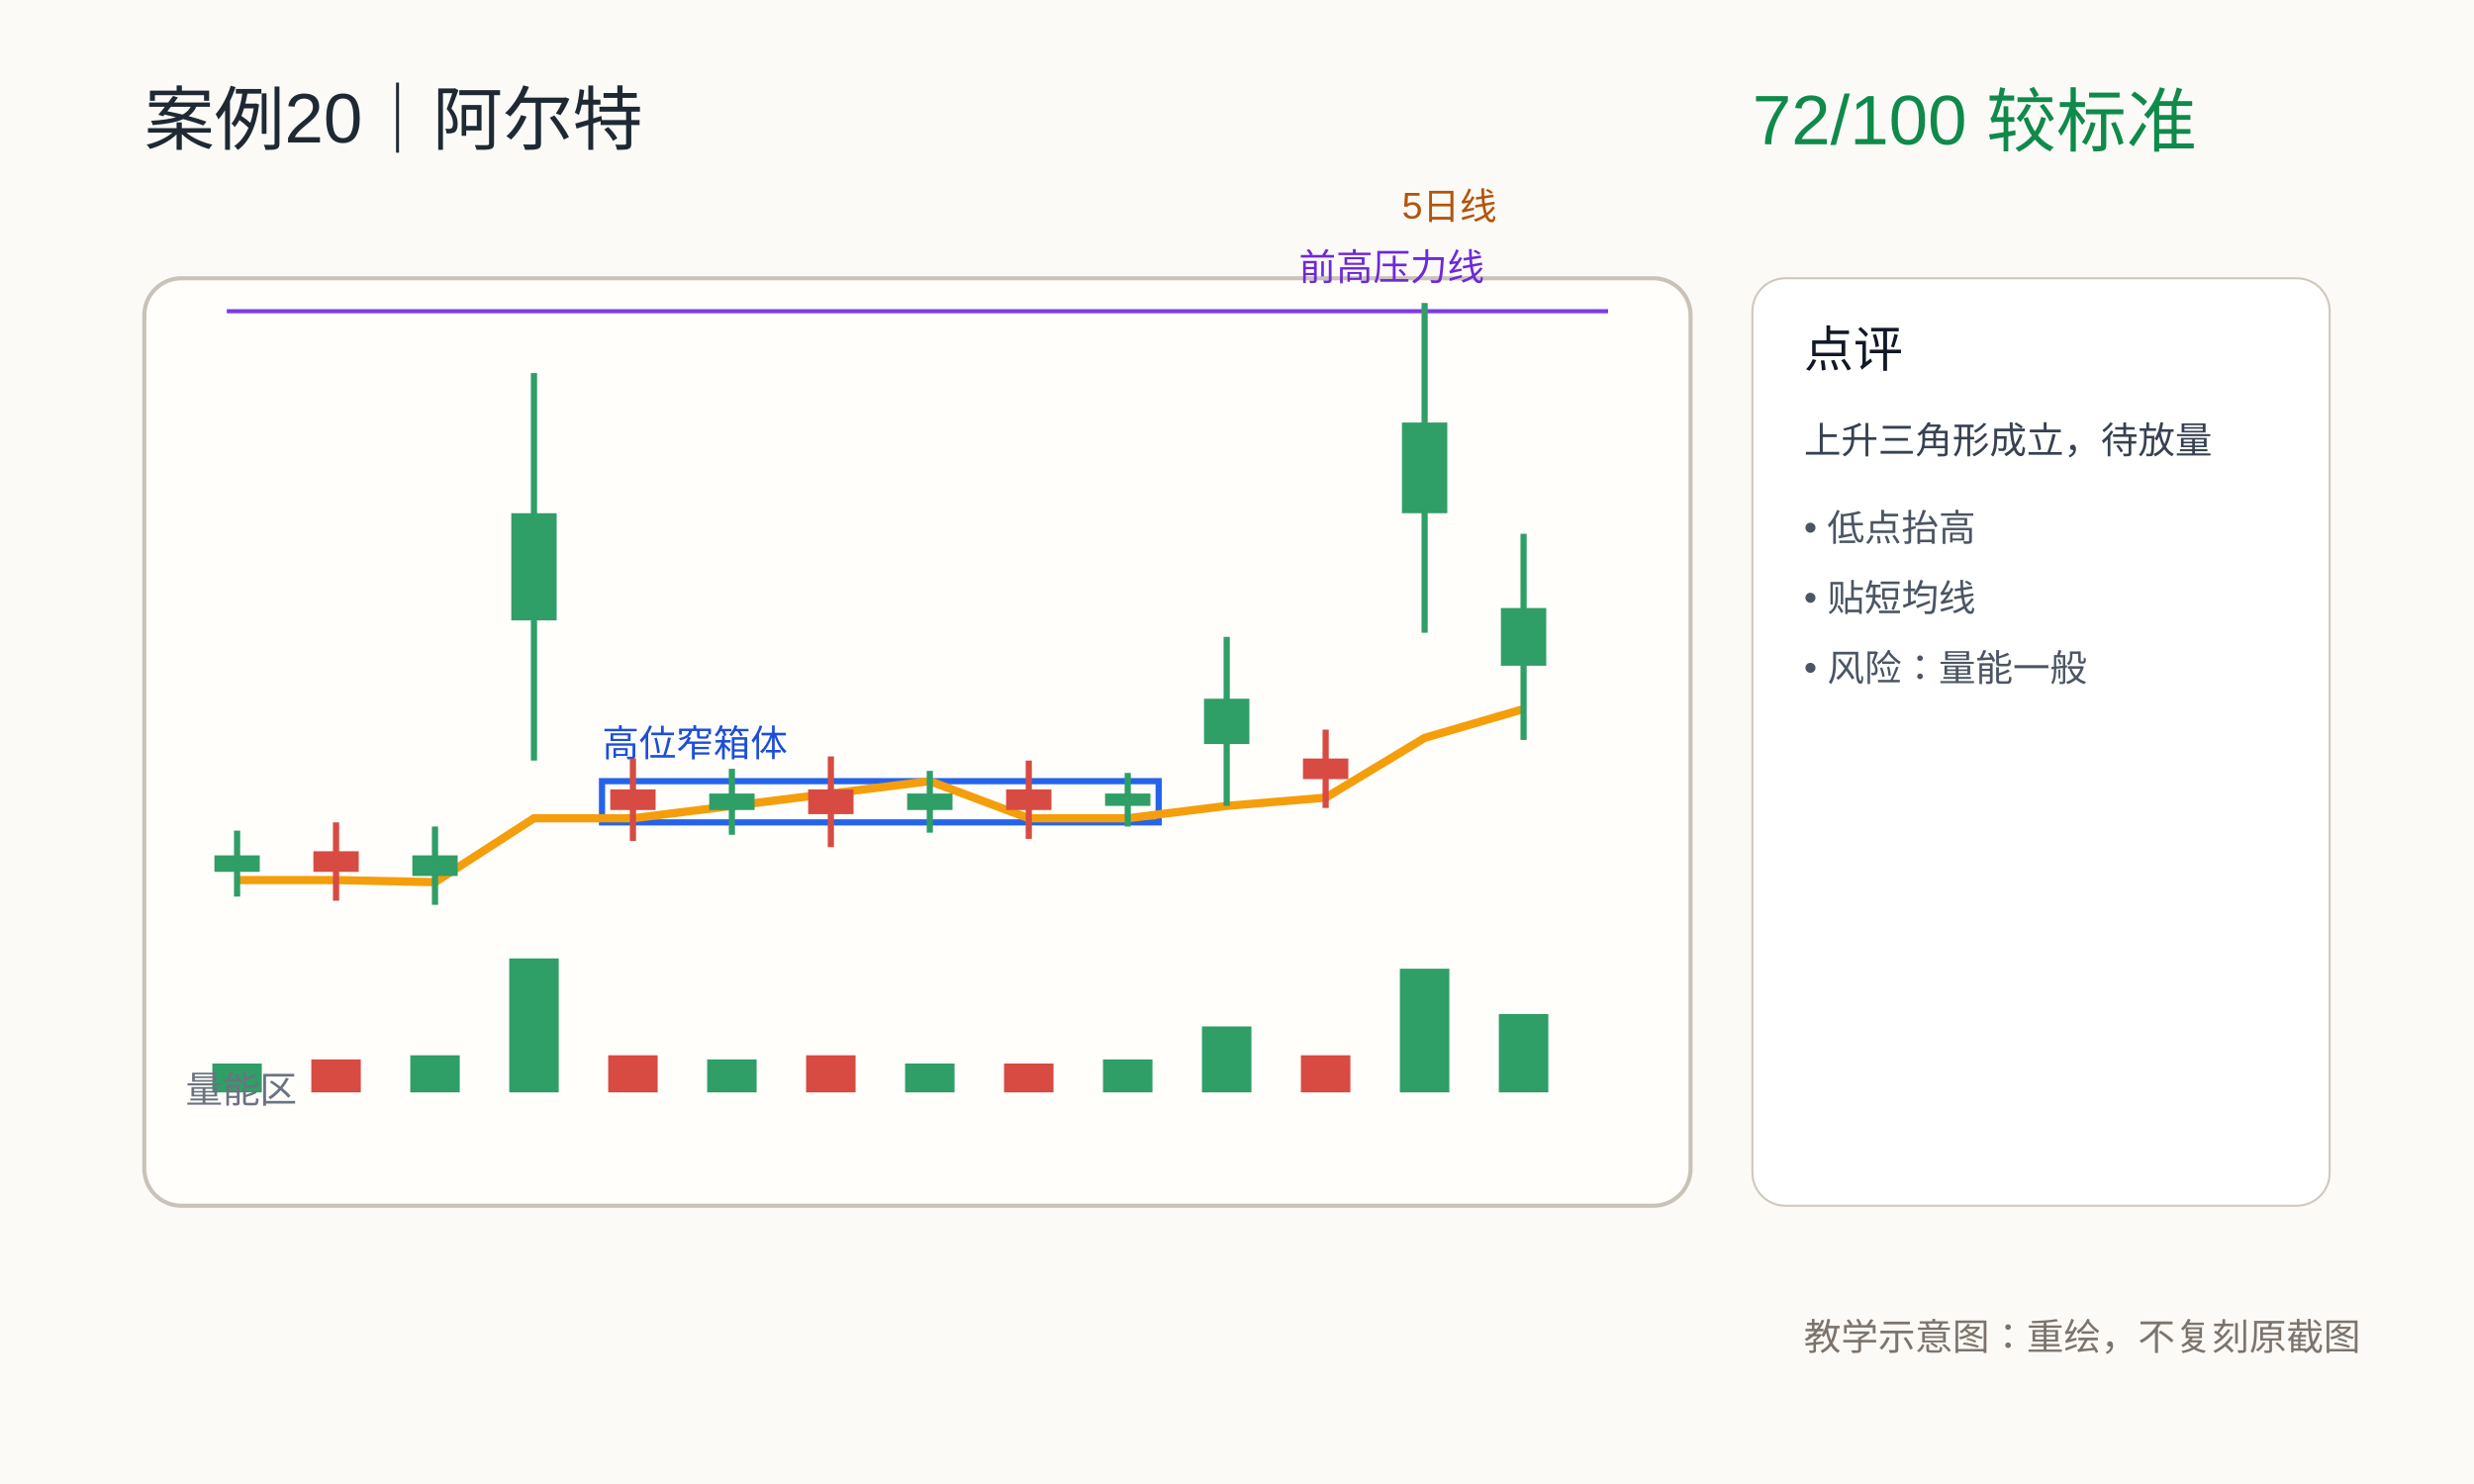
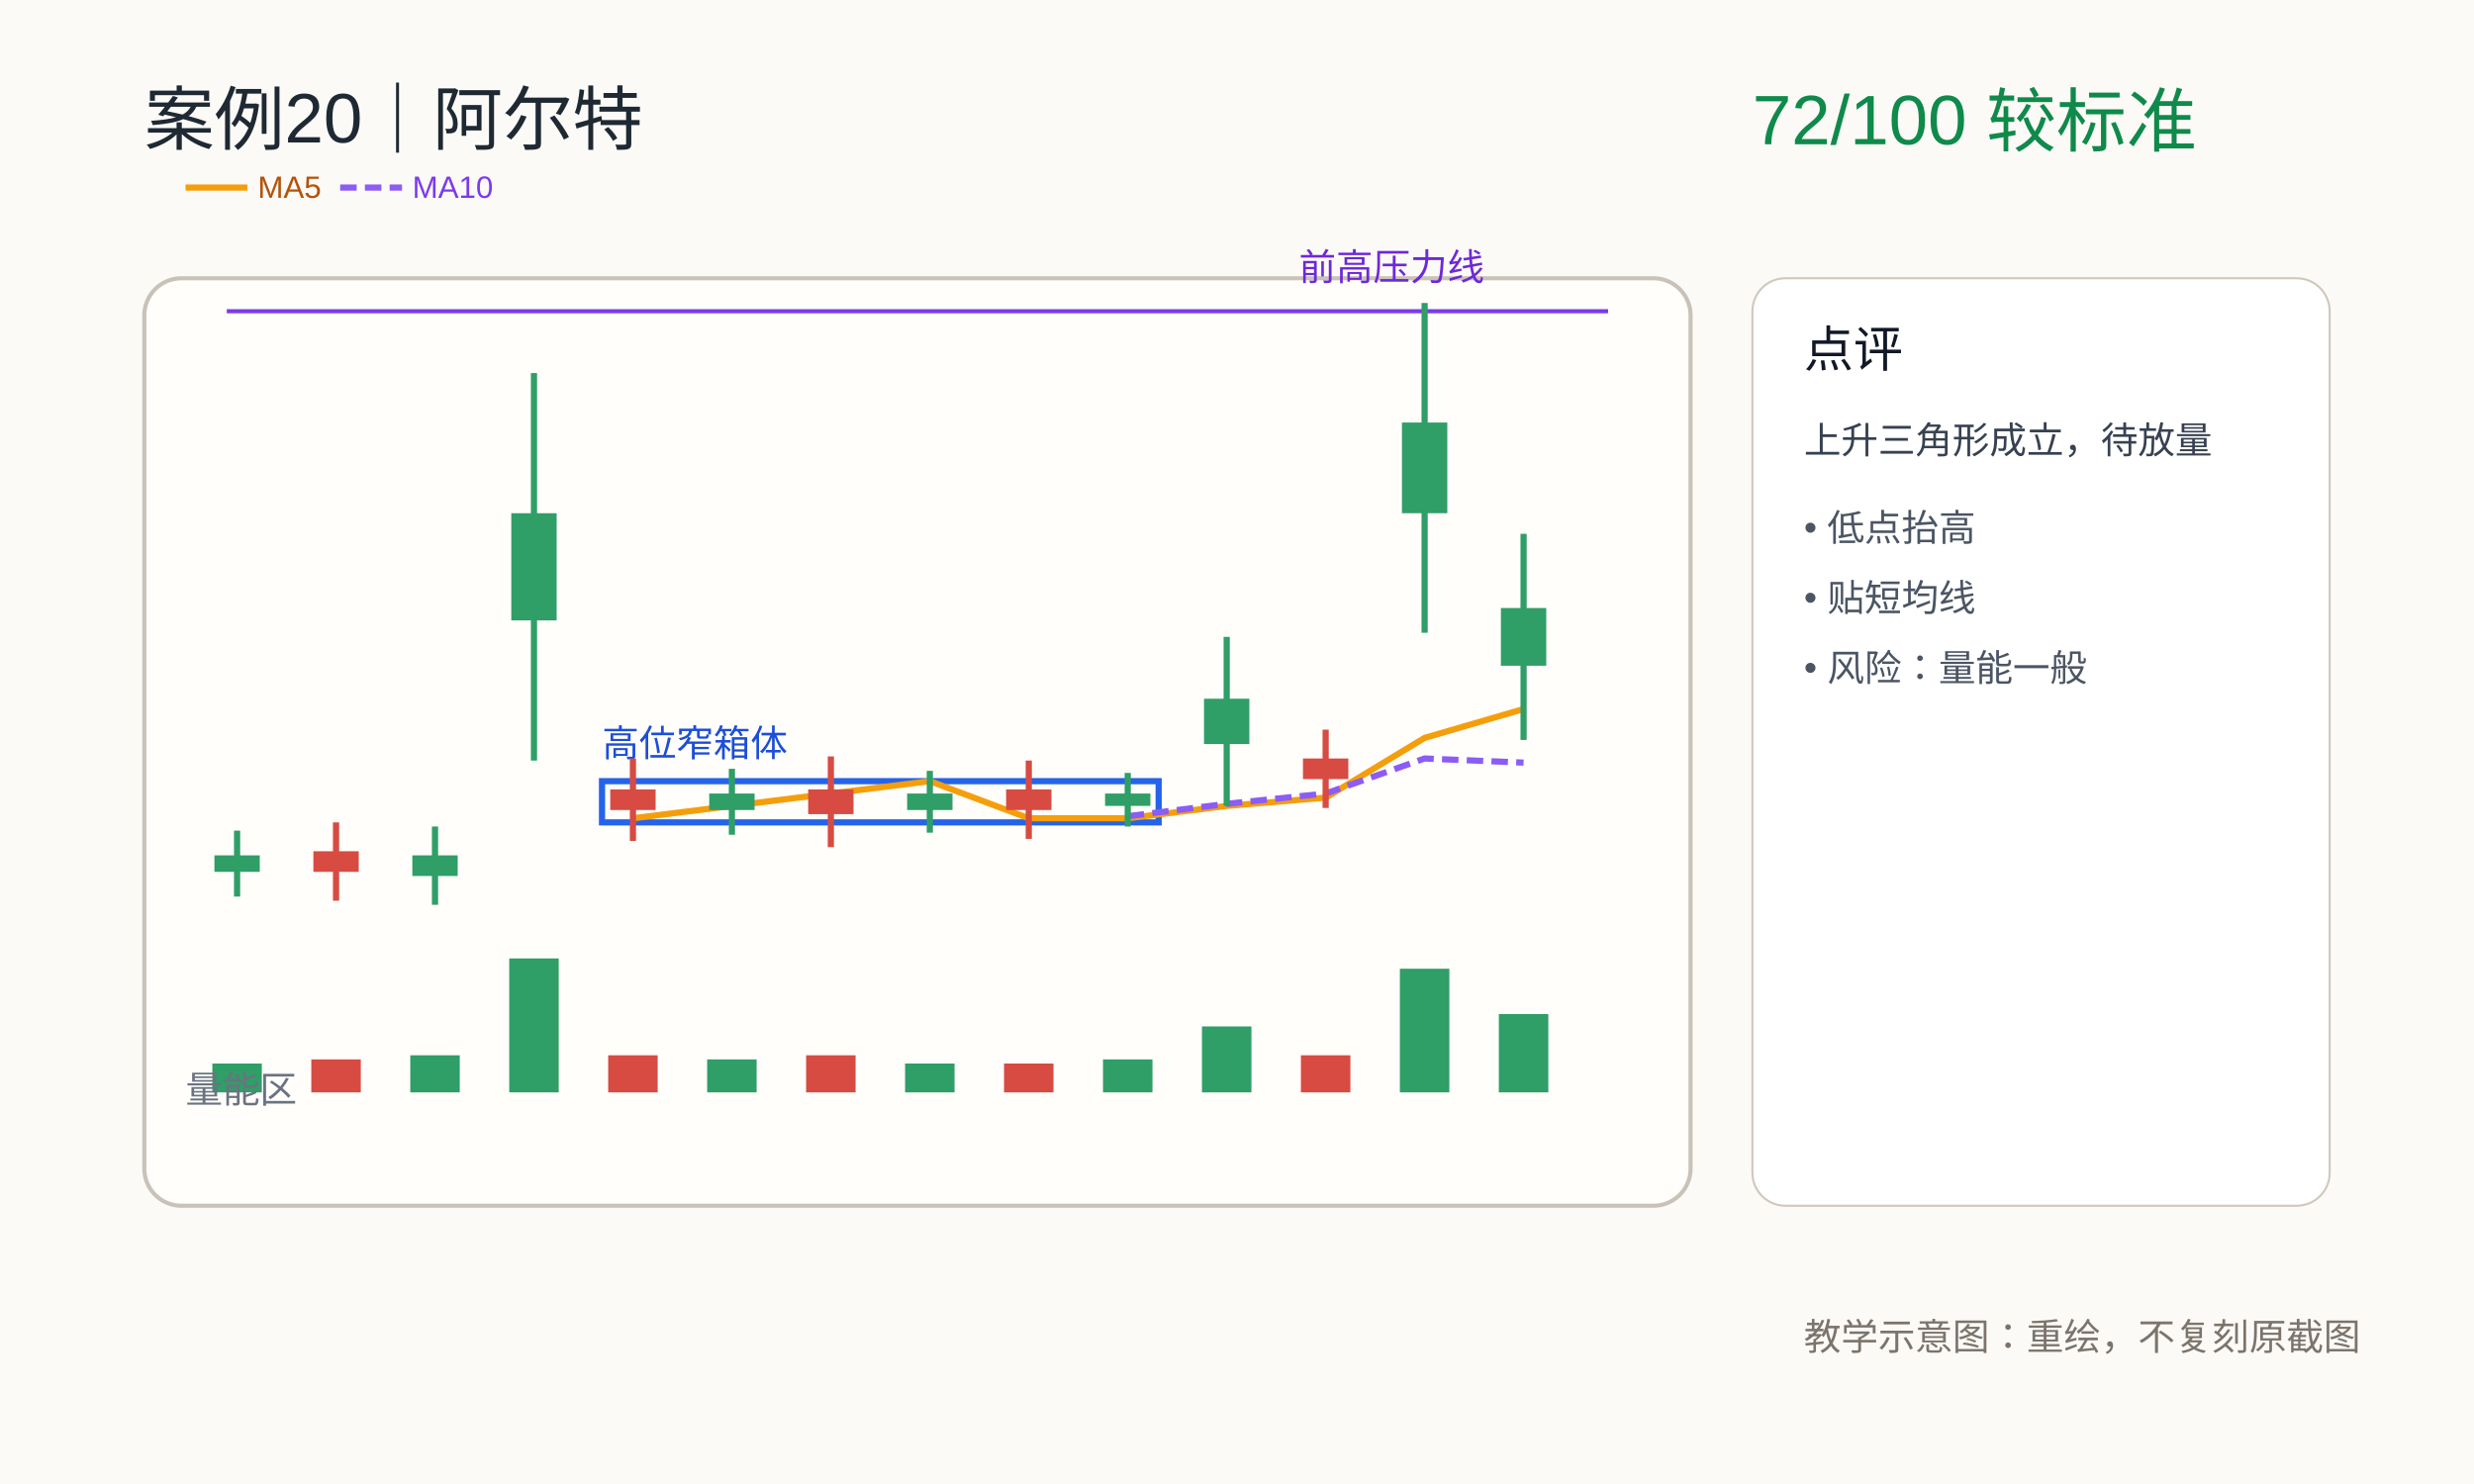
<svg xmlns="http://www.w3.org/2000/svg" width="1200" height="720" viewBox="0 0 1200 720">
  <rect width="1200" height="720" fill="#fbfaf7" />
  <rect x="70" y="135" width="750" height="450" rx="18" fill="#fffefb" stroke="#c9c2b8" stroke-width="2" />
  <text x="70" y="70" font-size="34" font-family="PingFang SC, Arial" fill="#1f2933">案例20｜阿尔特</text>
  <text x="850" y="70" font-size="34" font-family="PingFang SC, Arial" fill="#0f8a4b">72/100  较标准</text>
  <line x1="110" y1="151" x2="780" y2="151" stroke="#7c3aed" stroke-width="2" />
  <text x="630" y="136" font-size="18" font-family="PingFang SC, Arial" fill="#6d28d9">前高压力线</text>
  <rect x="292" y="379" width="270" height="20" fill="none" stroke="#2563eb" stroke-width="3" />
  <text x="292" y="367" font-size="18" font-family="PingFang SC, Arial" fill="#1d4ed8">高位窄箱体</text>
-   <polyline points="115,427 163,427 211,428 259,397 307,397 355,391 403,385 451,379 499,397 547,397 595,391 643,387 691,358 739,344" fill="none" stroke="#f59e0b" stroke-width="4" />
-   <text x="680" y="106" font-size="18" font-family="PingFang SC, Arial" fill="#b45309">5日线</text>
+   <polyline points="307,397 355,391 403,385 451,379 499,397 547,397 595,391 643,387 691,358 739,344" fill="none" stroke="#f59e0b" stroke-width="3" />
+   <polyline points="547,396 595,390 643,385 691,368 739,370" fill="none" stroke="#8b5cf6" stroke-width="3" stroke-dasharray="8,4" />
+   <line x1="90" y1="91" x2="120" y2="91" stroke="#f59e0b" stroke-width="3" />
+   <text x="125" y="96" font-size="15" font-family="PingFang SC, Arial" fill="#b45309">MA5</text>
+   <line x1="165" y1="91" x2="195" y2="91" stroke="#8b5cf6" stroke-width="3" stroke-dasharray="8,4" />
+   <text x="200" y="96" font-size="15" font-family="PingFang SC, Arial" fill="#7c3aed">MA10</text>
  <line x1="115" y1="403" x2="115" y2="435" stroke="#2f9e67" stroke-width="3" />
  <rect x="104" y="415" width="22" height="8" fill="#2f9e67" />
  <line x1="163" y1="399" x2="163" y2="437" stroke="#d74b42" stroke-width="3" />
  <rect x="152" y="413" width="22" height="10" fill="#d74b42" />
  <line x1="211" y1="401" x2="211" y2="439" stroke="#2f9e67" stroke-width="3" />
  <rect x="200" y="415" width="22" height="10" fill="#2f9e67" />
  <line x1="259" y1="181" x2="259" y2="369" stroke="#2f9e67" stroke-width="3" />
  <rect x="248" y="249" width="22" height="52" fill="#2f9e67" />
  <line x1="307" y1="368" x2="307" y2="408" stroke="#d74b42" stroke-width="3" />
  <rect x="296" y="383" width="22" height="10" fill="#d74b42" />
  <line x1="355" y1="373" x2="355" y2="405" stroke="#2f9e67" stroke-width="3" />
  <rect x="344" y="385" width="22" height="8" fill="#2f9e67" />
  <line x1="403" y1="367" x2="403" y2="411" stroke="#d74b42" stroke-width="3" />
  <rect x="392" y="383" width="22" height="12" fill="#d74b42" />
  <line x1="451" y1="374" x2="451" y2="404" stroke="#2f9e67" stroke-width="3" />
  <rect x="440" y="385" width="22" height="8" fill="#2f9e67" />
  <line x1="499" y1="369" x2="499" y2="407" stroke="#d74b42" stroke-width="3" />
  <rect x="488" y="383" width="22" height="10" fill="#d74b42" />
  <line x1="547" y1="375" x2="547" y2="401" stroke="#2f9e67" stroke-width="3" />
  <rect x="536" y="385" width="22" height="6" fill="#2f9e67" />
  <line x1="595" y1="309" x2="595" y2="391" stroke="#2f9e67" stroke-width="3" />
  <rect x="584" y="339" width="22" height="22" fill="#2f9e67" />
  <line x1="643" y1="354" x2="643" y2="392" stroke="#d74b42" stroke-width="3" />
  <rect x="632" y="368" width="22" height="10" fill="#d74b42" />
  <line x1="691" y1="147" x2="691" y2="307" stroke="#2f9e67" stroke-width="3" />
  <rect x="680" y="205" width="22" height="44" fill="#2f9e67" />
  <line x1="739" y1="259" x2="739" y2="359" stroke="#2f9e67" stroke-width="3" />
  <rect x="728" y="295" width="22" height="28" fill="#2f9e67" />
  <rect x="103" y="516" width="24" height="14" fill="#2f9e67" />
  <rect x="151" y="514" width="24" height="16" fill="#d74b42" />
  <rect x="199" y="512" width="24" height="18" fill="#2f9e67" />
  <rect x="247" y="465" width="24" height="65" fill="#2f9e67" />
  <rect x="295" y="512" width="24" height="18" fill="#d74b42" />
  <rect x="343" y="514" width="24" height="16" fill="#2f9e67" />
  <rect x="391" y="512" width="24" height="18" fill="#d74b42" />
  <rect x="439" y="516" width="24" height="14" fill="#2f9e67" />
  <rect x="487" y="516" width="24" height="14" fill="#d74b42" />
  <rect x="535" y="514" width="24" height="16" fill="#2f9e67" />
  <rect x="583" y="498" width="24" height="32" fill="#2f9e67" />
  <rect x="631" y="512" width="24" height="18" fill="#d74b42" />
  <rect x="679" y="470" width="24" height="60" fill="#2f9e67" />
  <rect x="727" y="492" width="24" height="38" fill="#2f9e67" />
  <text x="90" y="535" font-size="18" font-family="PingFang SC, Arial" fill="#6b7280">量能区</text>
  <rect x="850" y="135" width="280" height="450" rx="16" fill="#ffffff" stroke="#d0c7bc" />
  <text x="875" y="178" font-size="24" font-family="PingFang SC, Arial" fill="#111827">点评</text>
  <text x="875" y="220" font-size="18" font-family="PingFang SC, Arial" fill="#374151">上升三角形成立，待放量</text>
  <text x="875" y="262" font-size="18" font-family="PingFang SC, Arial" fill="#4b5563">• 低点抬高</text>
  <text x="875" y="296" font-size="18" font-family="PingFang SC, Arial" fill="#4b5563">• 贴短均线</text>
  <text x="875" y="330" font-size="18" font-family="PingFang SC, Arial" fill="#4b5563">• 风险：量能一般</text>
  <text x="875" y="655" font-size="18" font-family="PingFang SC, Arial" fill="#7c746b">教学示意图：重绘，不复刻原截图</text>
</svg>
